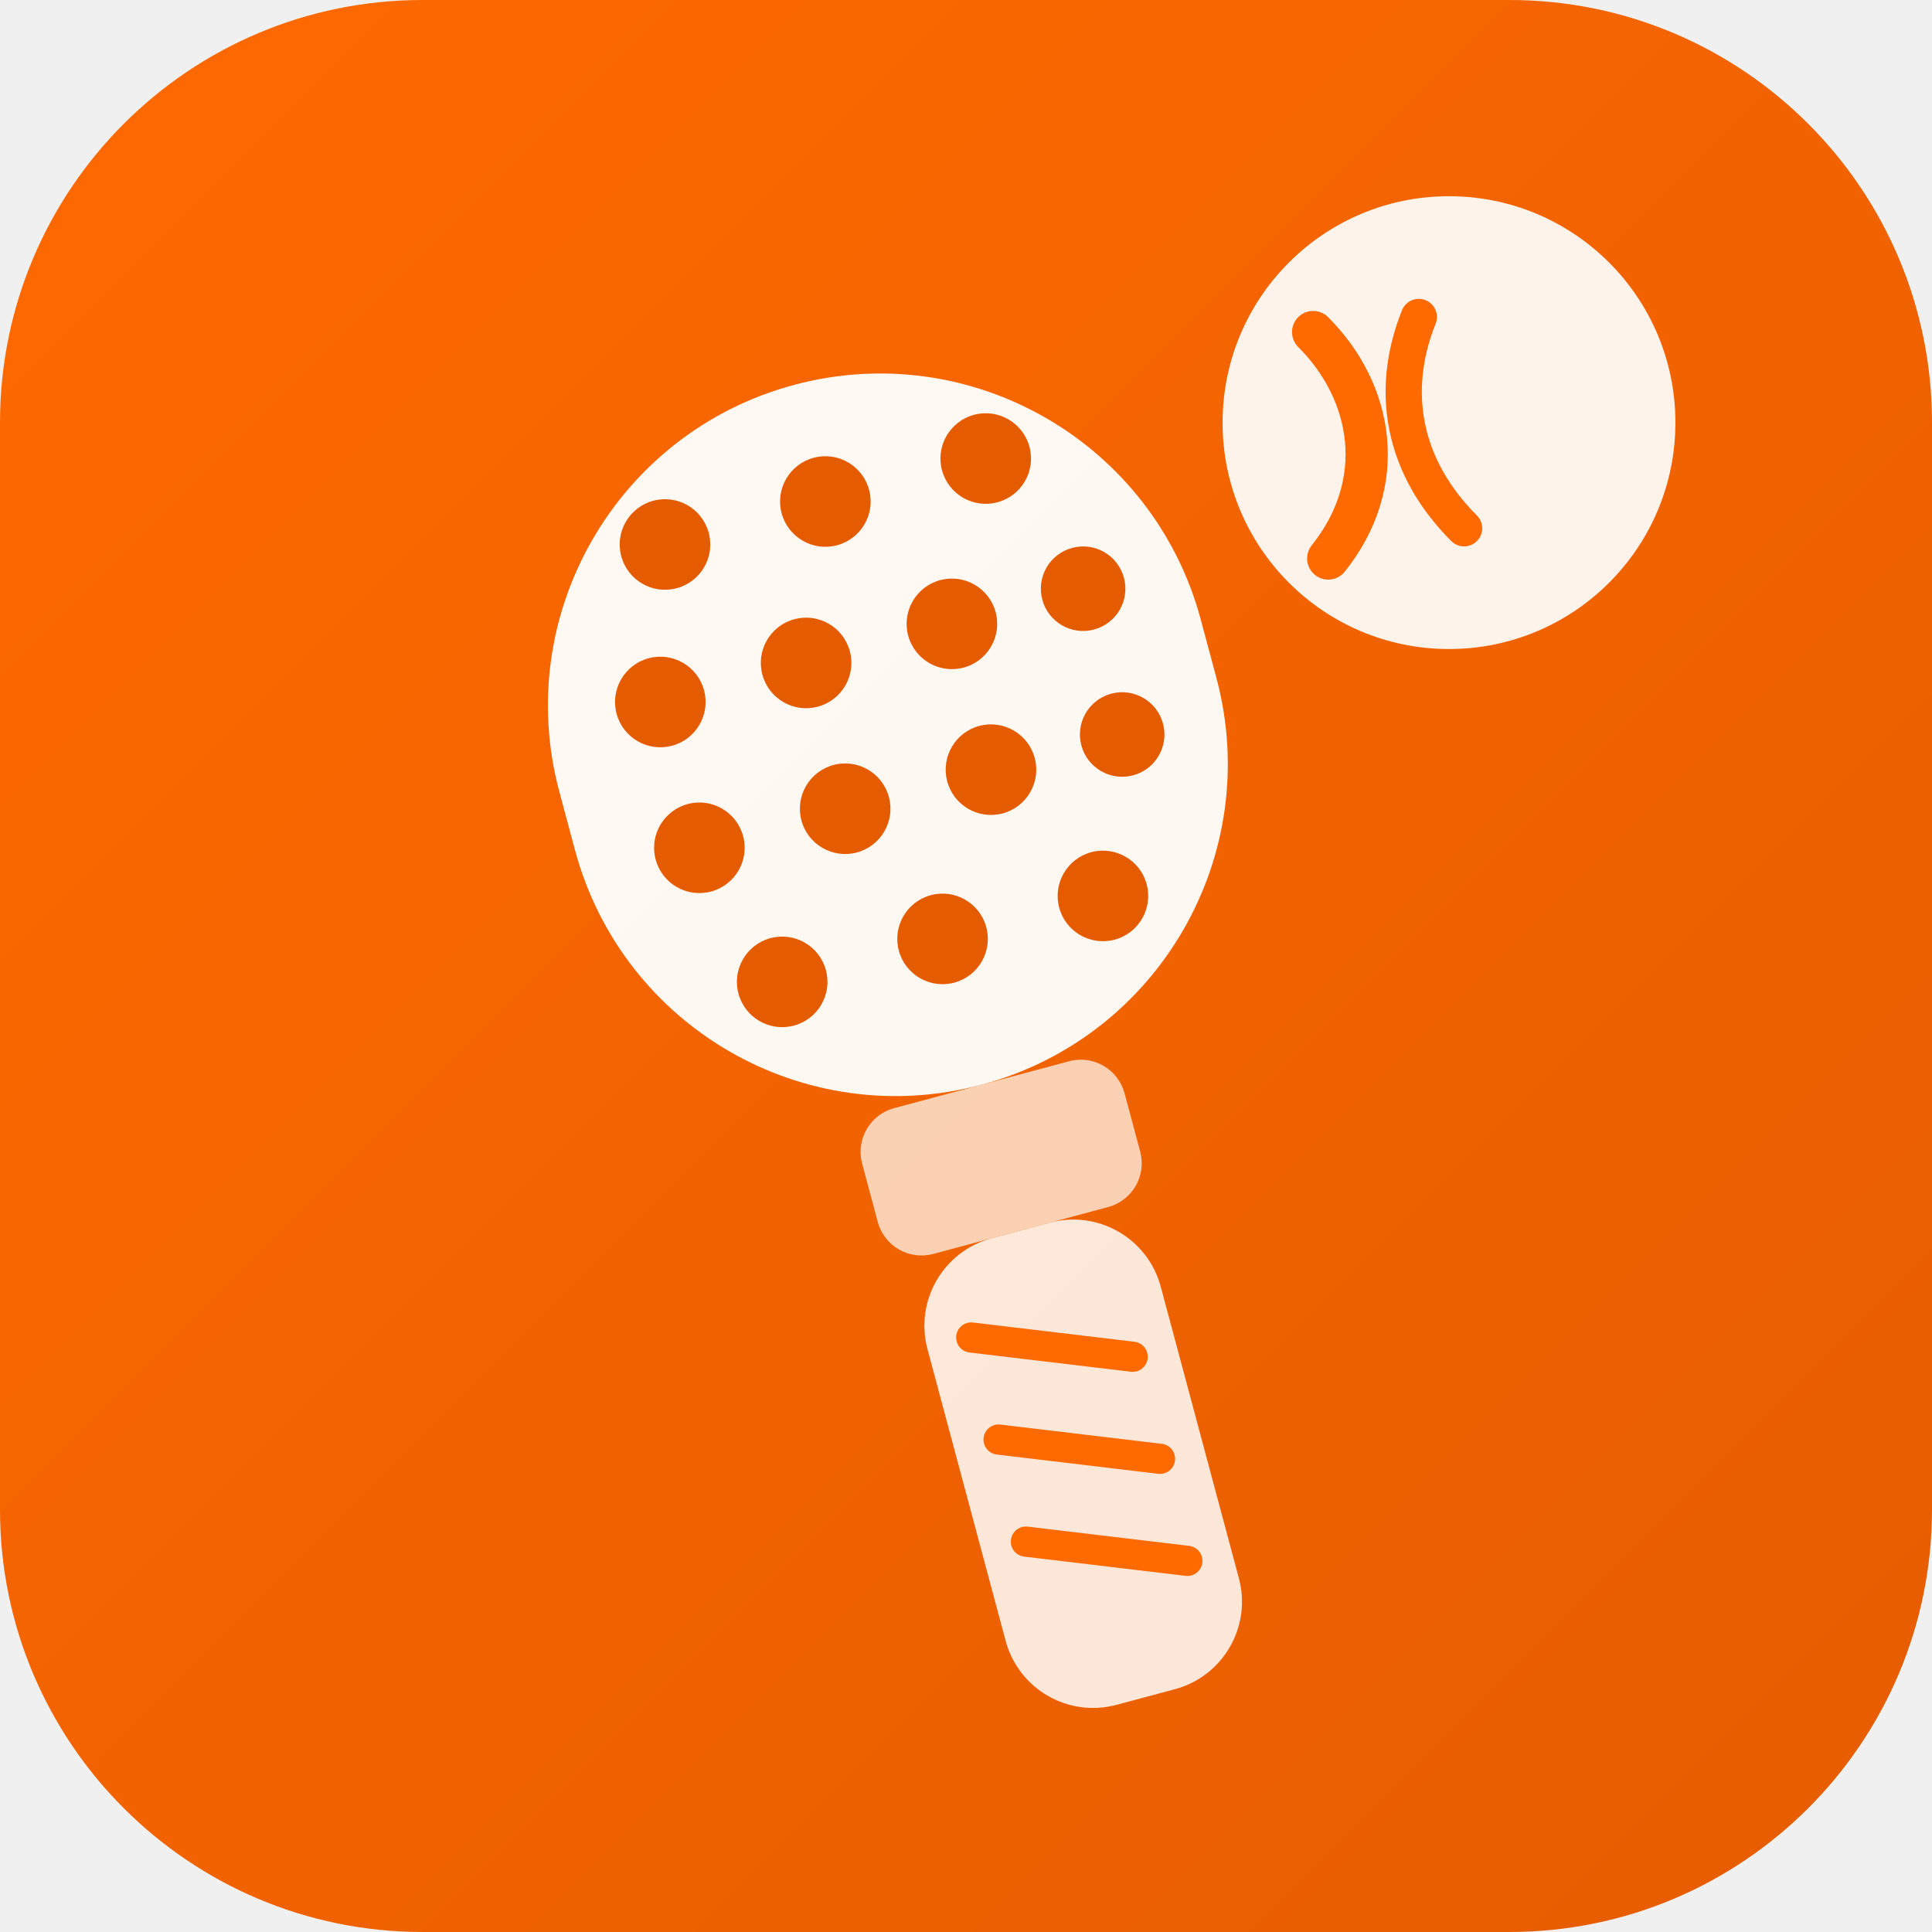
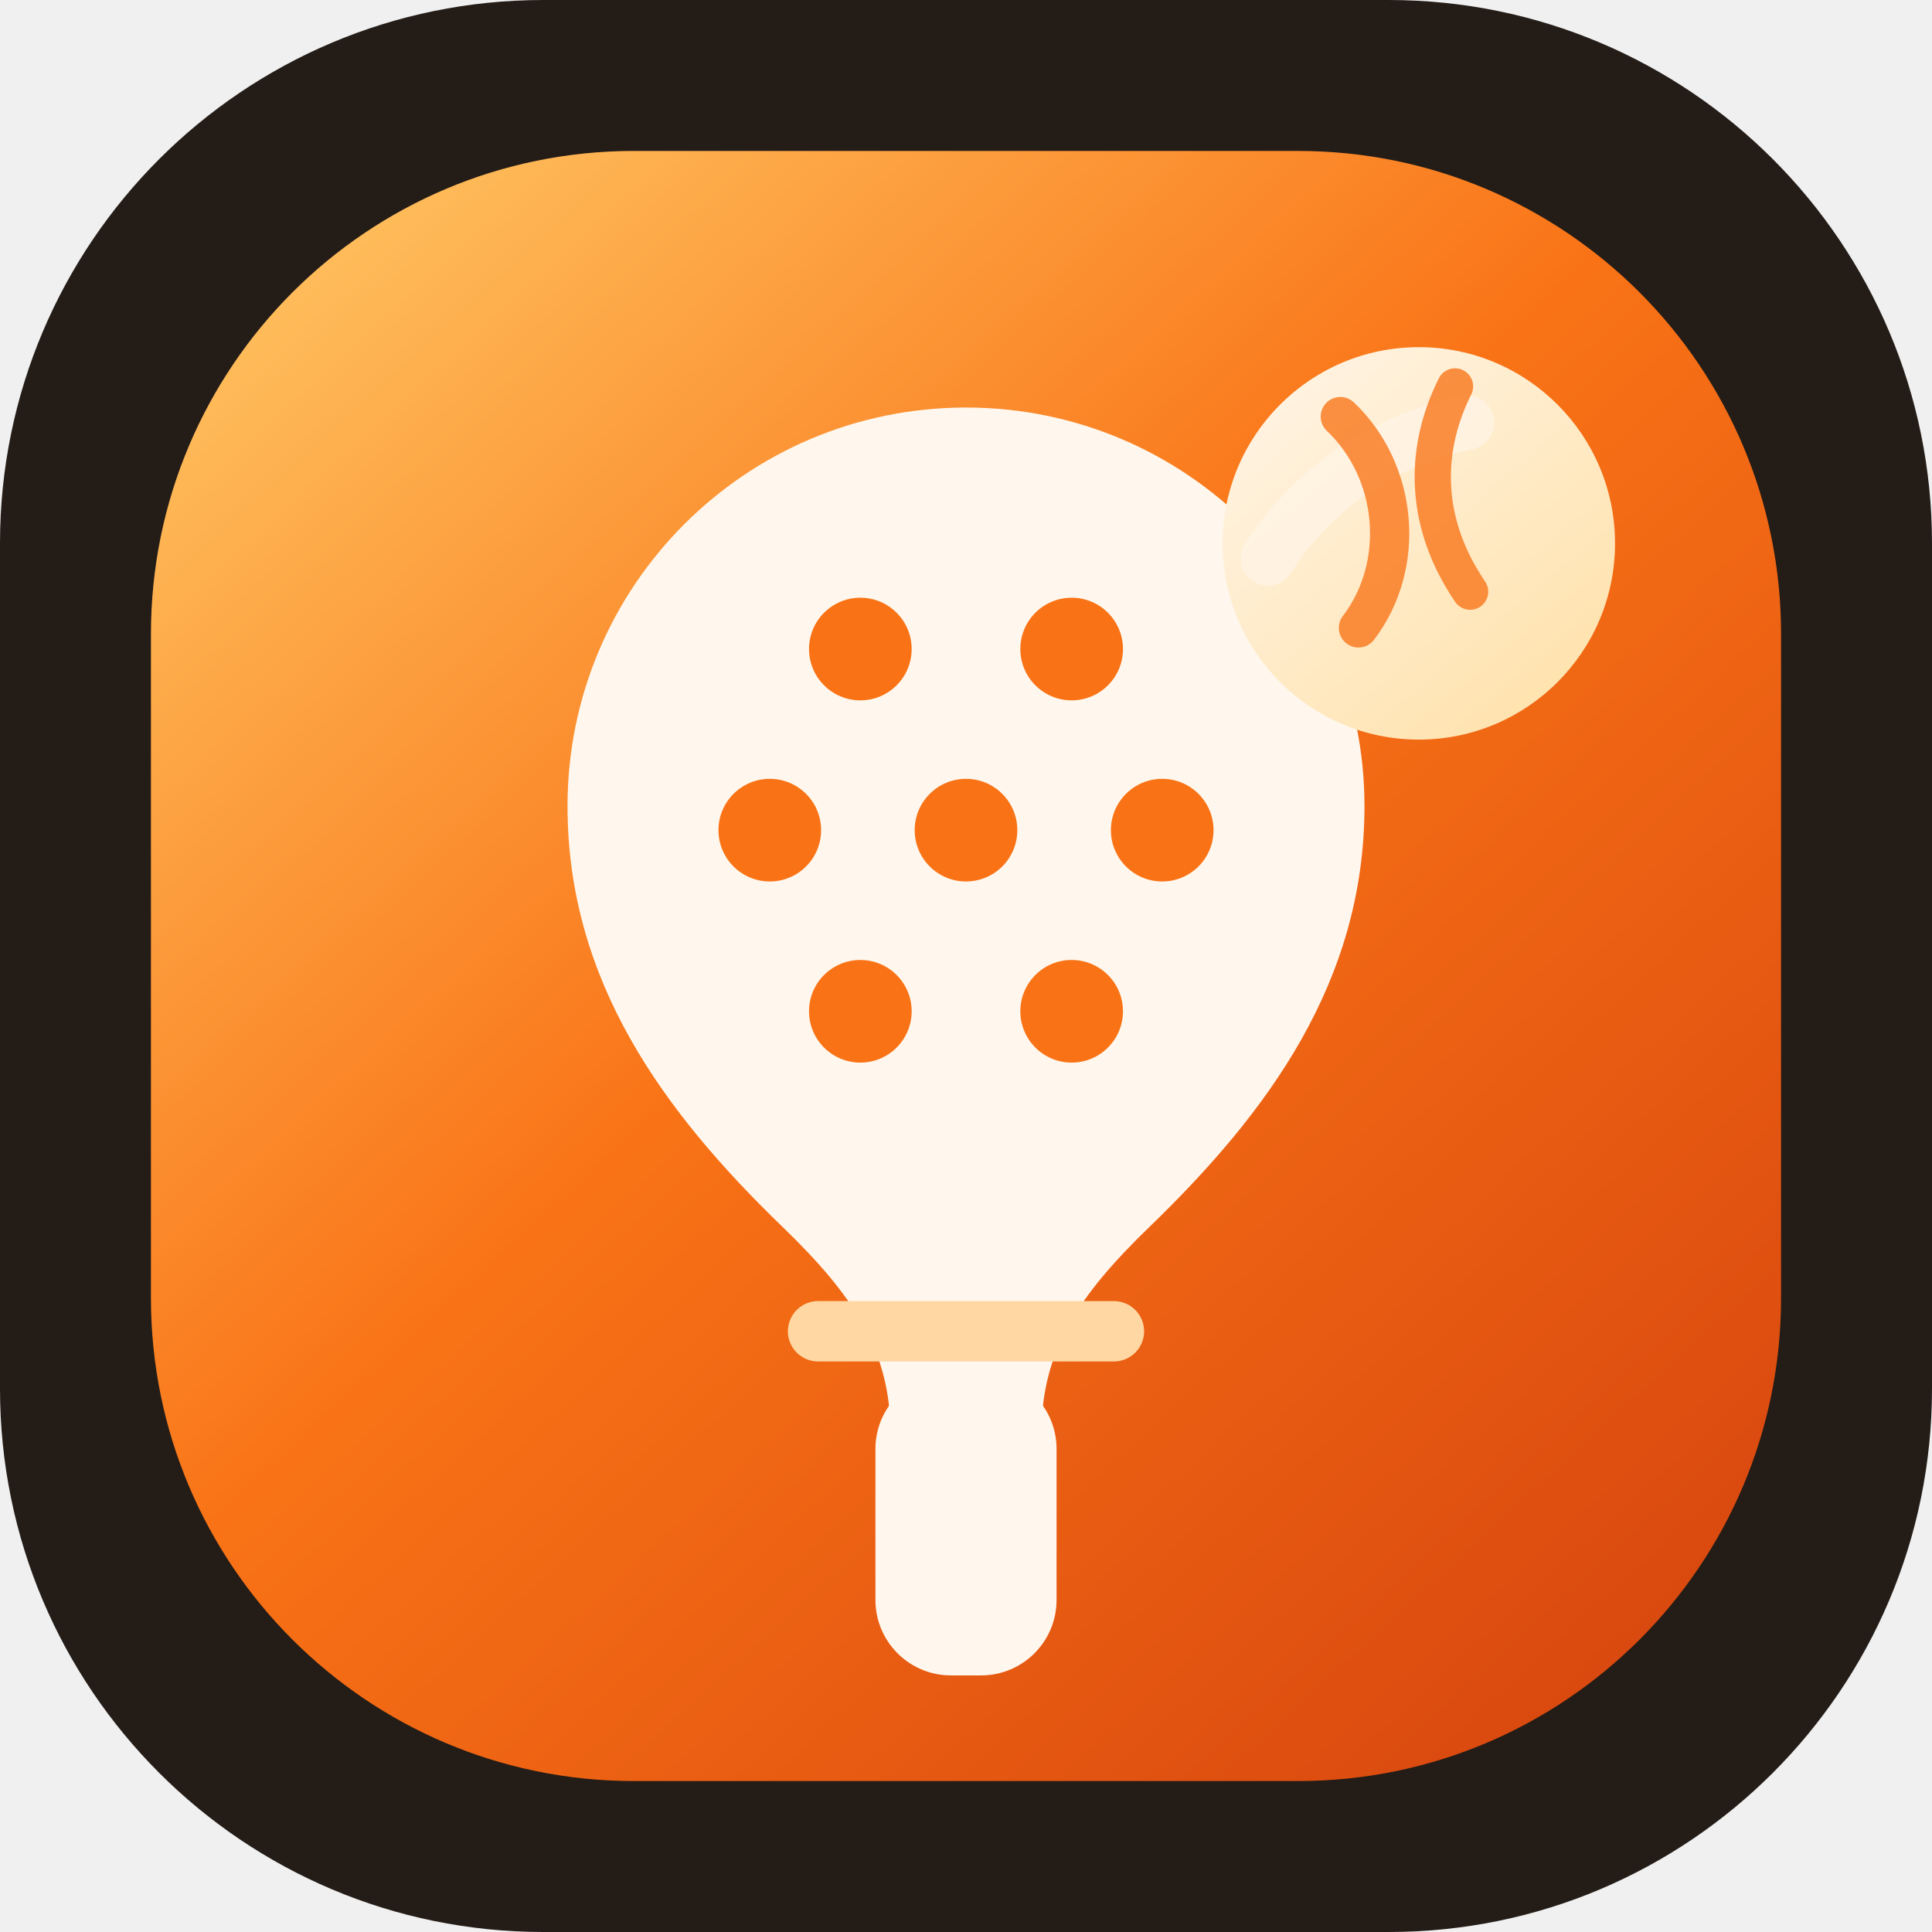
- <svg xmlns="http://www.w3.org/2000/svg" viewBox="0 0 64 64">
+ <svg xmlns="http://www.w3.org/2000/svg" viewBox="0 0 64 64" fill="none">
  <defs>
-     <linearGradient id="bg" x1="0" y1="0" x2="1" y2="1">
-       <stop offset="0%" stop-color="#FF6A00" />
-       <stop offset="100%" stop-color="#E55C00" />
+     <linearGradient id="panel" x1="10" y1="8" x2="54" y2="56" gradientUnits="userSpaceOnUse">
+       <stop offset="0%" stop-color="#FFBE5C" />
+       <stop offset="45%" stop-color="#F97316" />
+       <stop offset="100%" stop-color="#D9480F" />
+     </linearGradient>
+     <linearGradient id="ball" x1="41" y1="12" x2="52" y2="25" gradientUnits="userSpaceOnUse">
+       <stop offset="0%" stop-color="#FFF4E6" />
+       <stop offset="100%" stop-color="#FFE1A8" />
    </linearGradient>
  </defs>
-   <rect width="64" height="64" rx="14" fill="url(#bg)" />
-   <g transform="translate(32,34) rotate(-15)">
-     <rect x="-11" y="-22" width="22" height="24" rx="11" fill="white" opacity="0.95" />
-     <circle cx="-5.5" cy="-18" r="1.5" fill="#E55C00" />
-     <circle cx="0" cy="-18" r="1.5" fill="#E55C00" />
-     <circle cx="5.5" cy="-18" r="1.5" fill="#E55C00" />
-     <circle cx="-7" cy="-13" r="1.5" fill="#E55C00" />
-     <circle cx="-2" cy="-13" r="1.5" fill="#E55C00" />
-     <circle cx="3" cy="-13" r="1.5" fill="#E55C00" />
-     <circle cx="7.5" cy="-13" r="1.4" fill="#E55C00" />
-     <circle cx="-7" cy="-8" r="1.5" fill="#E55C00" />
-     <circle cx="-2" cy="-8" r="1.5" fill="#E55C00" />
-     <circle cx="3" cy="-8" r="1.5" fill="#E55C00" />
-     <circle cx="7.5" cy="-8" r="1.4" fill="#E55C00" />
-     <circle cx="-5.5" cy="-3" r="1.5" fill="#E55C00" />
-     <circle cx="0" cy="-3" r="1.5" fill="#E55C00" />
-     <circle cx="5.5" cy="-3" r="1.5" fill="#E55C00" />
-     <rect x="-4.5" y="2" width="9" height="5" rx="1.5" fill="white" opacity="0.7" />
-     <rect x="-4" y="7" width="8" height="16" rx="3" fill="white" opacity="0.85" />
-     <line x1="-2.5" y1="10" x2="2.5" y2="12" stroke="#FF6A00" stroke-width="1" stroke-linecap="round" />
-     <line x1="-2.5" y1="13.5" x2="2.5" y2="15.5" stroke="#FF6A00" stroke-width="1" stroke-linecap="round" />
-     <line x1="-2.5" y1="17" x2="2.5" y2="19" stroke="#FF6A00" stroke-width="1" stroke-linecap="round" />
-   </g>
-   <circle cx="48" cy="14" r="7.5" fill="white" opacity="0.92" />
-   <path d="M43.5 11c2 2 2.5 5 0.5 7.5" stroke="#FF6A00" stroke-width="1.4" fill="none" stroke-linecap="round" />
-   <path d="M47 10.5c-1 2.5 -0.5 5 1.5 7" stroke="#FF6A00" stroke-width="1.2" fill="none" stroke-linecap="round" />
+   <rect width="64" height="64" rx="18" fill="#231C17" />
+   <rect x="5" y="5" width="54" height="54" rx="16" fill="url(#panel)" />
+   <path d="M32 13.5c7.29 0 13.2 5.91 13.2 13.2 0 5.82-3.2 10.15-7.12 13.94-2.37 2.29-3.58 4.12-3.58 6.85v2.16c0 1.1-.9 2-2 2h-1c-1.1 0-2-.9-2-2v-2.16c0-2.73-1.21-4.56-3.58-6.85-3.92-3.79-7.12-8.12-7.12-13.94 0-7.29 5.91-13.2 13.2-13.2Z" fill="#FFF7ED" />
+   <circle cx="28.5" cy="21.5" r="1.7" fill="#F97316" />
+   <circle cx="35.5" cy="21.5" r="1.7" fill="#F97316" />
+   <circle cx="25.5" cy="27.5" r="1.7" fill="#F97316" />
+   <circle cx="32" cy="27.5" r="1.7" fill="#F97316" />
+   <circle cx="38.5" cy="27.5" r="1.7" fill="#F97316" />
+   <circle cx="28.5" cy="33.5" r="1.7" fill="#F97316" />
+   <circle cx="35.5" cy="33.5" r="1.7" fill="#F97316" />
+   <path d="M27.1 44.1h9.8" stroke="#FFD7A3" stroke-width="2" stroke-linecap="round" />
+   <rect x="29" y="45.5" width="6" height="10" rx="2.5" fill="#FFF7ED" />
+   <circle cx="47" cy="18" r="6.5" fill="url(#ball)" />
+   <path d="M42 18.5c1.4-2.2 3.7-3.9 6.6-4.5" stroke="#FFF4E6" stroke-width="1.8" stroke-linecap="round" opacity="0.72" />
+   <path d="M44.4 13.8c1.9 1.8 2.2 4.9.6 7" stroke="#F97316" stroke-width="1.3" stroke-linecap="round" opacity="0.78" />
+   <path d="M48.2 12.8c-1.1 2.2-1 4.6.5 6.8" stroke="#F97316" stroke-width="1.2" stroke-linecap="round" opacity="0.78" />
</svg>
